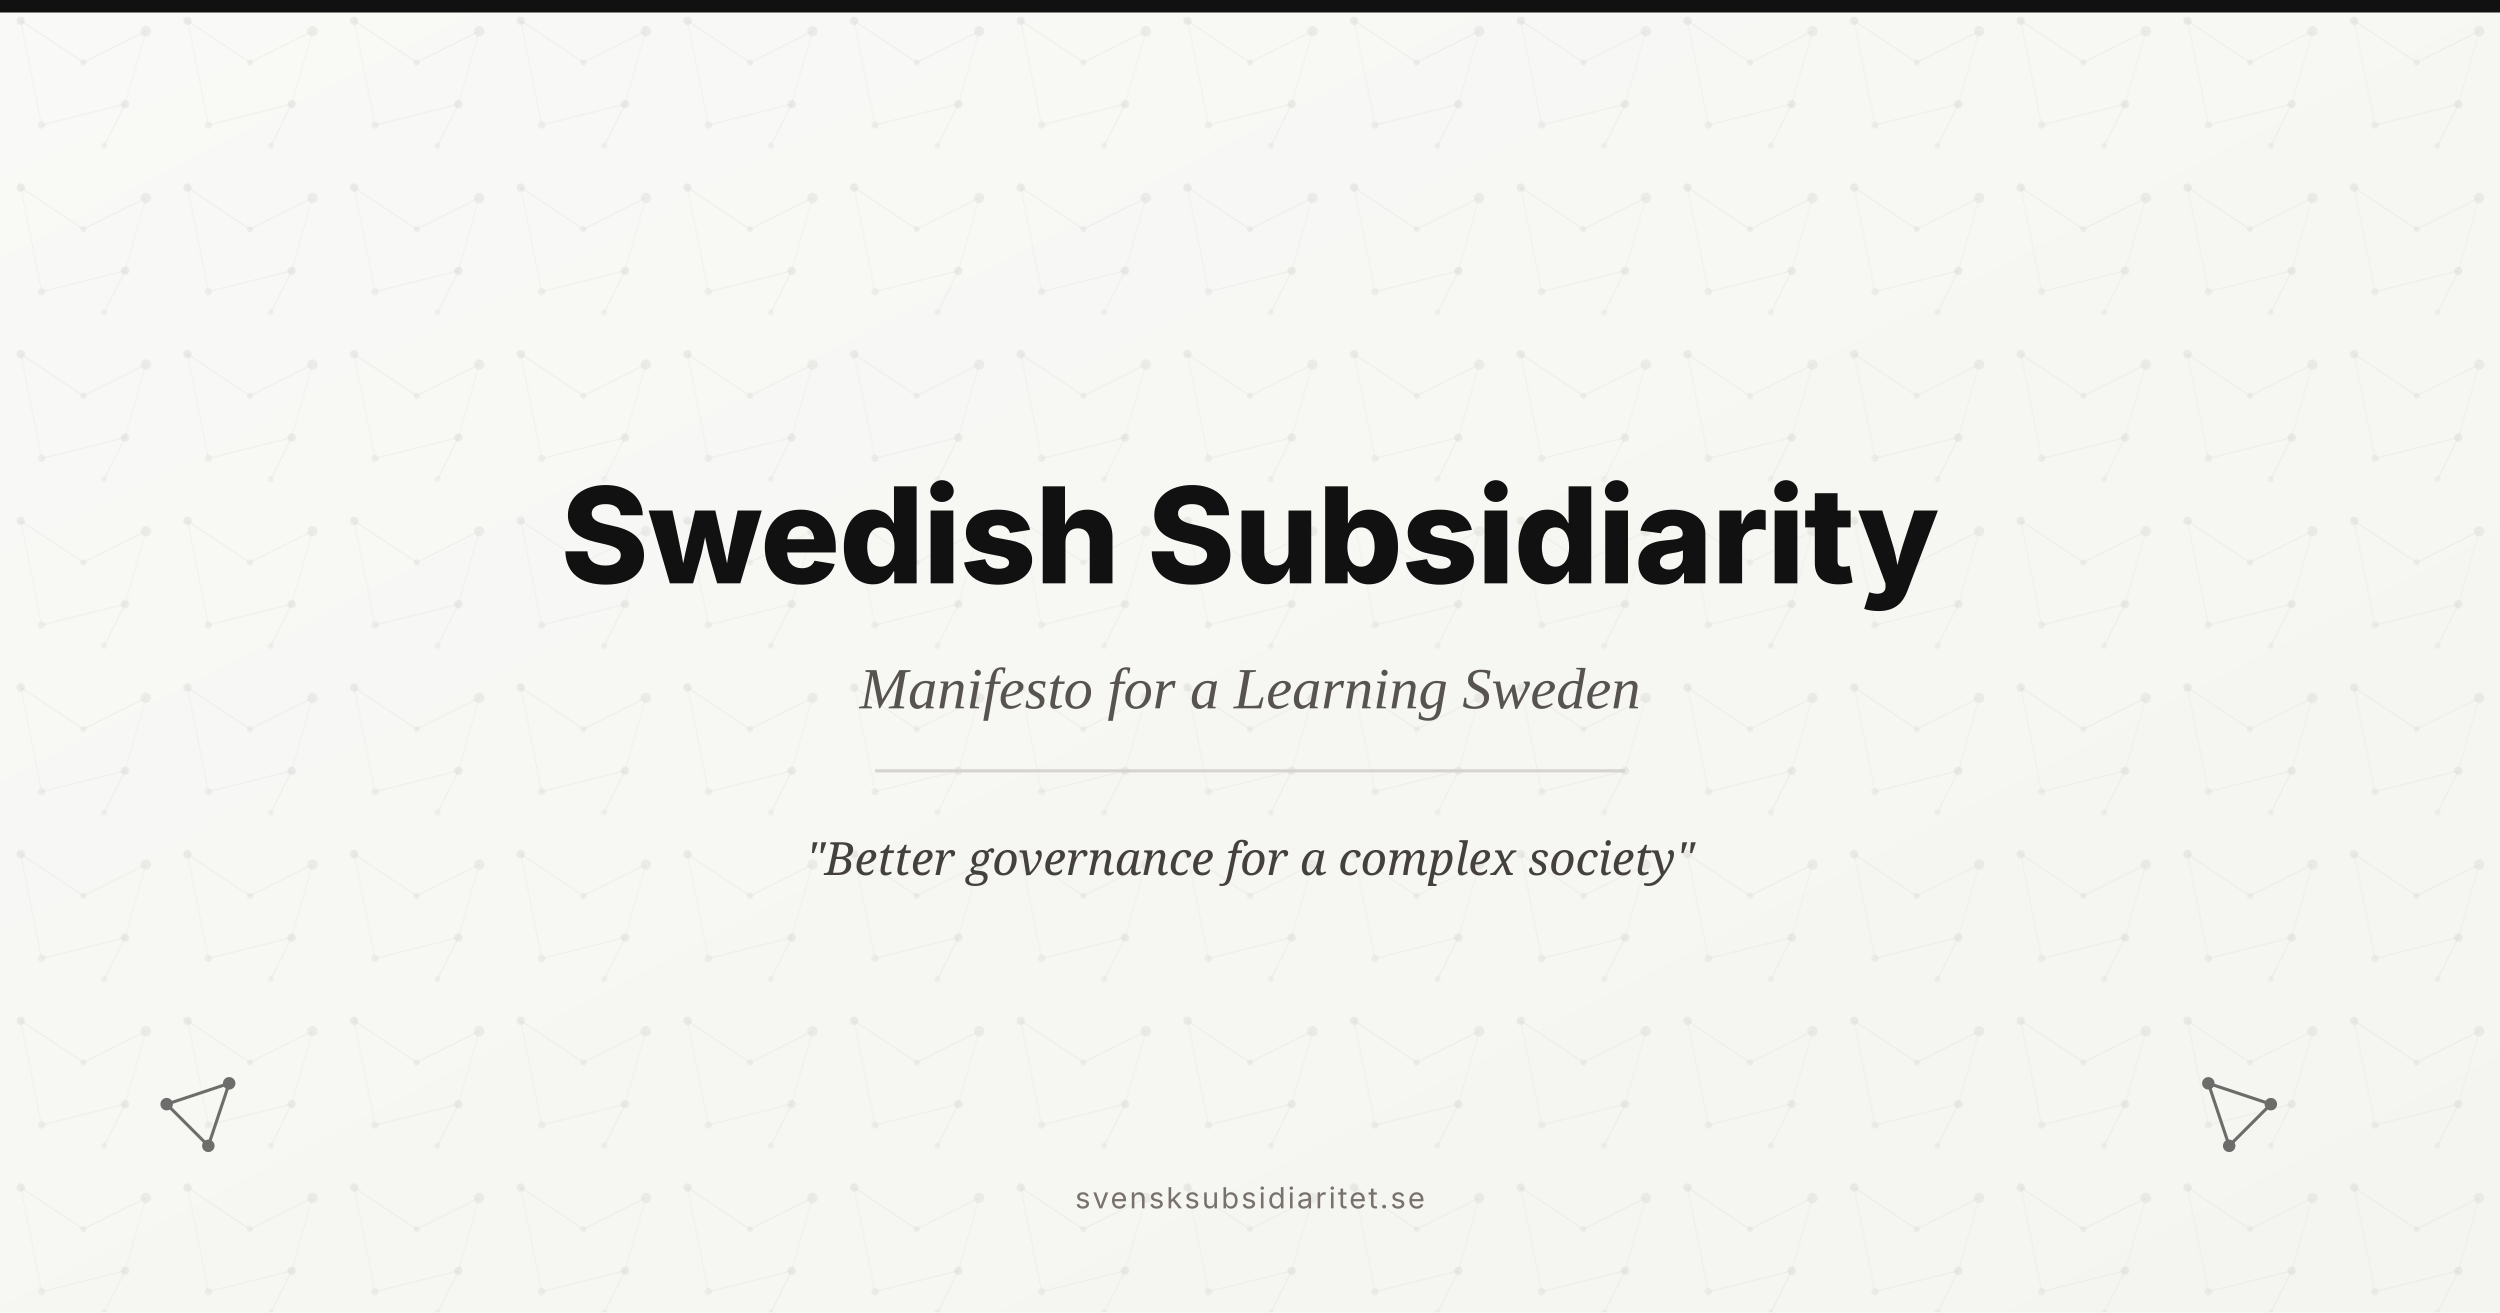
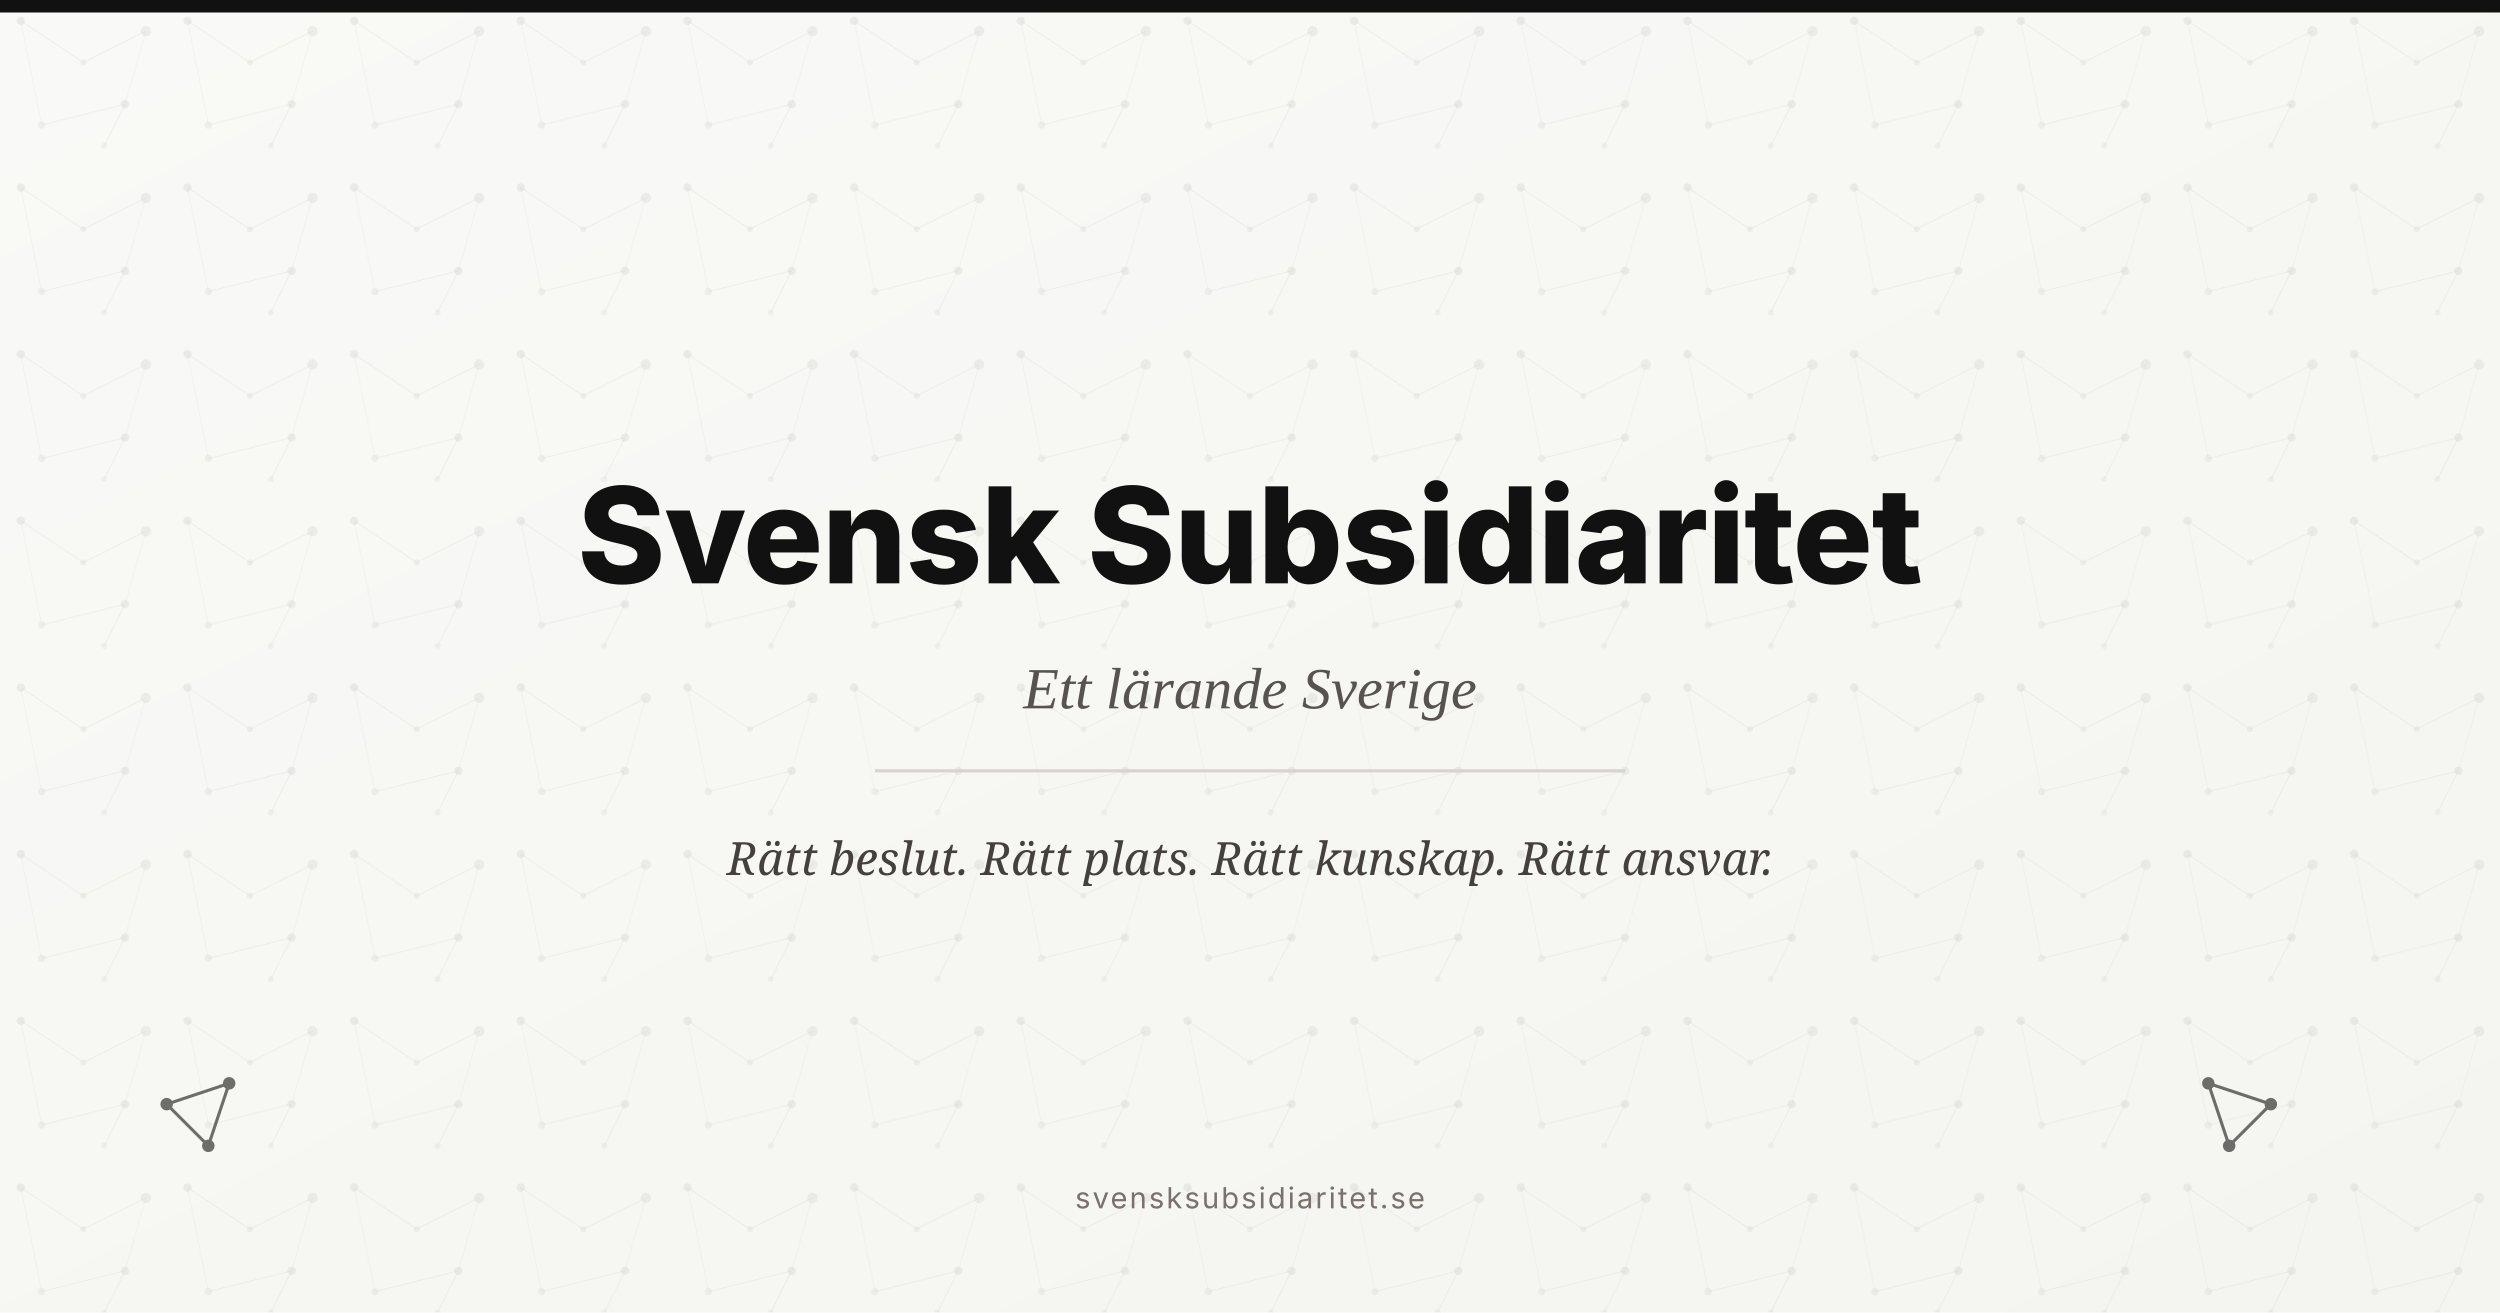
<svg xmlns="http://www.w3.org/2000/svg" width="1200" height="630" viewBox="0 0 1200 630" version="1.1" id="svg25">
  <defs id="defs12">
    <linearGradient id="bgGrad" x1="0" y1="0" x2="1" y2="1">
      <stop offset="0%" stop-color="#f9f9f7" id="stop1" />
      <stop offset="100%" stop-color="#f4f4f0" id="stop2" />
    </linearGradient>
    <pattern id="nodes" x="0" y="0" width="80" height="80" patternUnits="userSpaceOnUse">
      <circle cx="10" cy="10" r="2" fill="#d4d4d0" opacity="0.4" id="circle2" />
      <circle cx="40" cy="30" r="1.5" fill="#d4d4d0" opacity="0.3" id="circle3" />
      <circle cx="70" cy="15" r="2.5" fill="#d4d4d0" opacity="0.35" id="circle4" />
      <circle cx="20" cy="60" r="1.8" fill="#d4d4d0" opacity="0.3" id="circle5" />
      <circle cx="60" cy="50" r="2" fill="#d4d4d0" opacity="0.4" id="circle6" />
      <circle cx="50" cy="70" r="1.5" fill="#d4d4d0" opacity="0.25" id="circle7" />
      <line x1="10" y1="10" x2="40" y2="30" stroke="#d4d4d0" stroke-width="0.5" opacity="0.3" id="line7" />
      <line x1="40" y1="30" x2="70" y2="15" stroke="#d4d4d0" stroke-width="0.5" opacity="0.3" id="line8" />
      <line x1="20" y1="60" x2="60" y2="50" stroke="#d4d4d0" stroke-width="0.5" opacity="0.3" id="line9" />
      <line x1="60" y1="50" x2="50" y2="70" stroke="#d4d4d0" stroke-width="0.5" opacity="0.3" id="line10" />
      <line x1="10" y1="10" x2="20" y2="60" stroke="#d4d4d0" stroke-width="0.5" opacity="0.2" id="line11" />
      <line x1="70" y1="15" x2="60" y2="50" stroke="#d4d4d0" stroke-width="0.5" opacity="0.2" id="line12" />
    </pattern>
  </defs>
  <rect width="1200" height="630" fill="url(#bgGrad)" id="rect12" />
  <rect width="1200" height="630" fill="url(#nodes)" id="rect13" />
  <rect x="0" y="0" width="1200" height="6" fill="#111111" id="rect14" />
-   <g transform="translate(600, 280)" id="g16">
-     <text x="0" y="0" text-anchor="middle" font-family="'Inter', 'Helvetica Neue', Arial, sans-serif" font-weight="800" font-size="64" fill="#111111" letter-spacing="-0.5" id="text14">
-       Swedish Subsidiarity
-     </text>
-     <text x="0" y="60" text-anchor="middle" font-family="'Merriweather', Georgia, 'Times New Roman', serif" font-weight="400" font-style="italic" font-size="28" fill="#57534e" id="text15">
-       Manifesto for a Learning Sweden
-     </text>
-     <line x1="-180" y1="90" x2="180" y2="90" stroke="#d6d3d1" stroke-width="1.5" id="line15" />
-     <text x="0" y="140" text-anchor="middle" font-family="'Merriweather', Georgia, serif" font-weight="400" font-size="22" fill="#44403c" font-style="italic" id="text16">
-       "Better governance for a complex society"
-     </text>
-   </g>
+   <text x="600" y="280" text-anchor="middle" font-family="Inter, 'Helvetica Neue', Arial, sans-serif" font-weight="800" font-size="64px" fill="#111111" letter-spacing="-0.5" id="text14">Svensk Subsidiaritet</text>
+   <text x="600" y="340" text-anchor="middle" font-family="Merriweather, Georgia, 'Times New Roman', serif" font-weight="400" font-style="italic" font-size="28px" fill="#57534e" id="text15">Ett lärande Sverige</text>
+   <line x1="420" y1="370" x2="780" y2="370" stroke="#d6d3d1" stroke-width="1.5" id="line15" />
+   <text x="600" y="420" text-anchor="middle" font-family="Merriweather, Georgia, serif" font-weight="400" font-size="22px" fill="#44403c" font-style="italic" id="text16">Rätt beslut. Rätt plats. Rätt kunskap. Rätt ansvar.</text>
  <g transform="translate(600, 580)" id="g17">
    <text x="0" y="0" text-anchor="middle" font-family="'Inter', Arial, sans-serif" font-weight="400" font-size="14" fill="#78716c" letter-spacing="1" id="text17">
      svensksubsidiaritet.se
    </text>
  </g>
  <g transform="translate(80, 530)" opacity="0.6" id="g21">
    <circle cx="0" cy="0" r="3" fill="#111111" id="circle17" />
    <circle cx="30" cy="-10" r="3" fill="#111111" id="circle18" />
    <circle cx="20" cy="20" r="3" fill="#111111" id="circle19" />
    <line x1="0" y1="0" x2="30" y2="-10" stroke="#111111" stroke-width="1.5" id="line19" />
    <line x1="0" y1="0" x2="20" y2="20" stroke="#111111" stroke-width="1.5" id="line20" />
    <line x1="30" y1="-10" x2="20" y2="20" stroke="#111111" stroke-width="1.5" id="line21" />
  </g>
  <g transform="translate(1090, 530)" opacity="0.6" id="g25">
    <circle cx="0" cy="0" r="3" fill="#111111" id="circle21" />
    <circle cx="-30" cy="-10" r="3" fill="#111111" id="circle22" />
    <circle cx="-20" cy="20" r="3" fill="#111111" id="circle23" />
    <line x1="0" y1="0" x2="-30" y2="-10" stroke="#111111" stroke-width="1.5" id="line23" />
    <line x1="0" y1="0" x2="-20" y2="20" stroke="#111111" stroke-width="1.5" id="line24" />
    <line x1="-30" y1="-10" x2="-20" y2="20" stroke="#111111" stroke-width="1.5" id="line25" />
  </g>
</svg>
